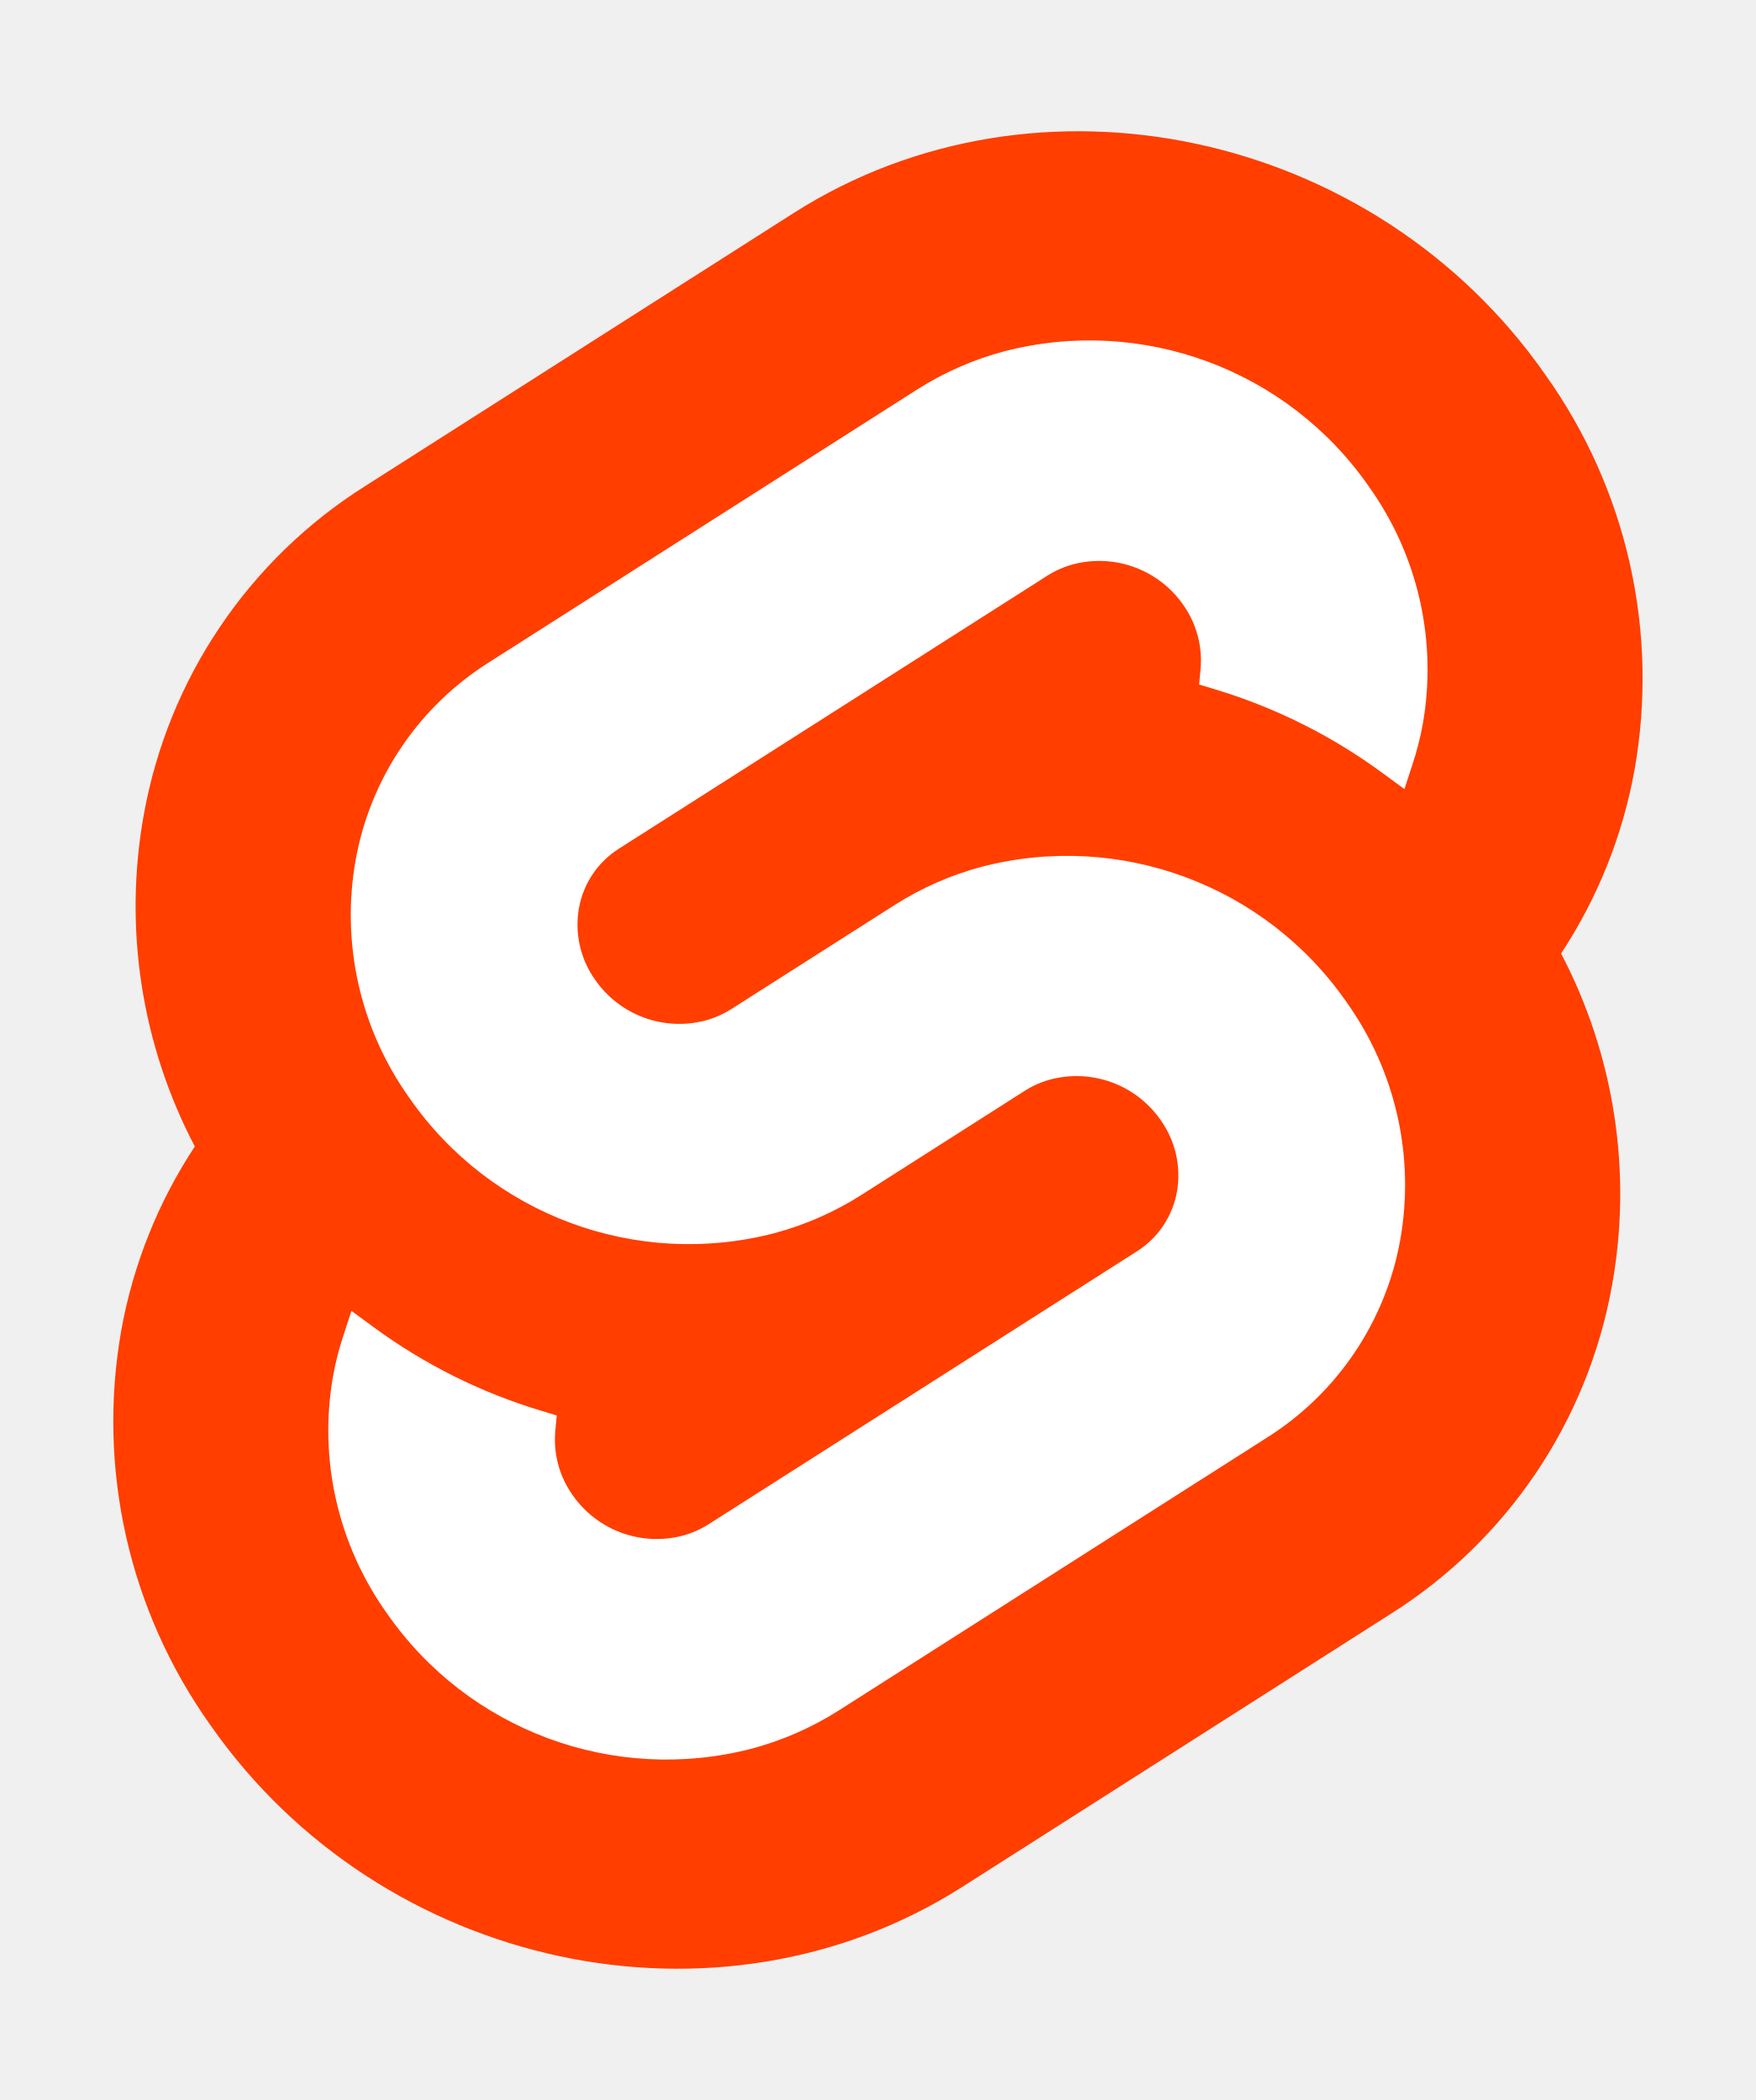
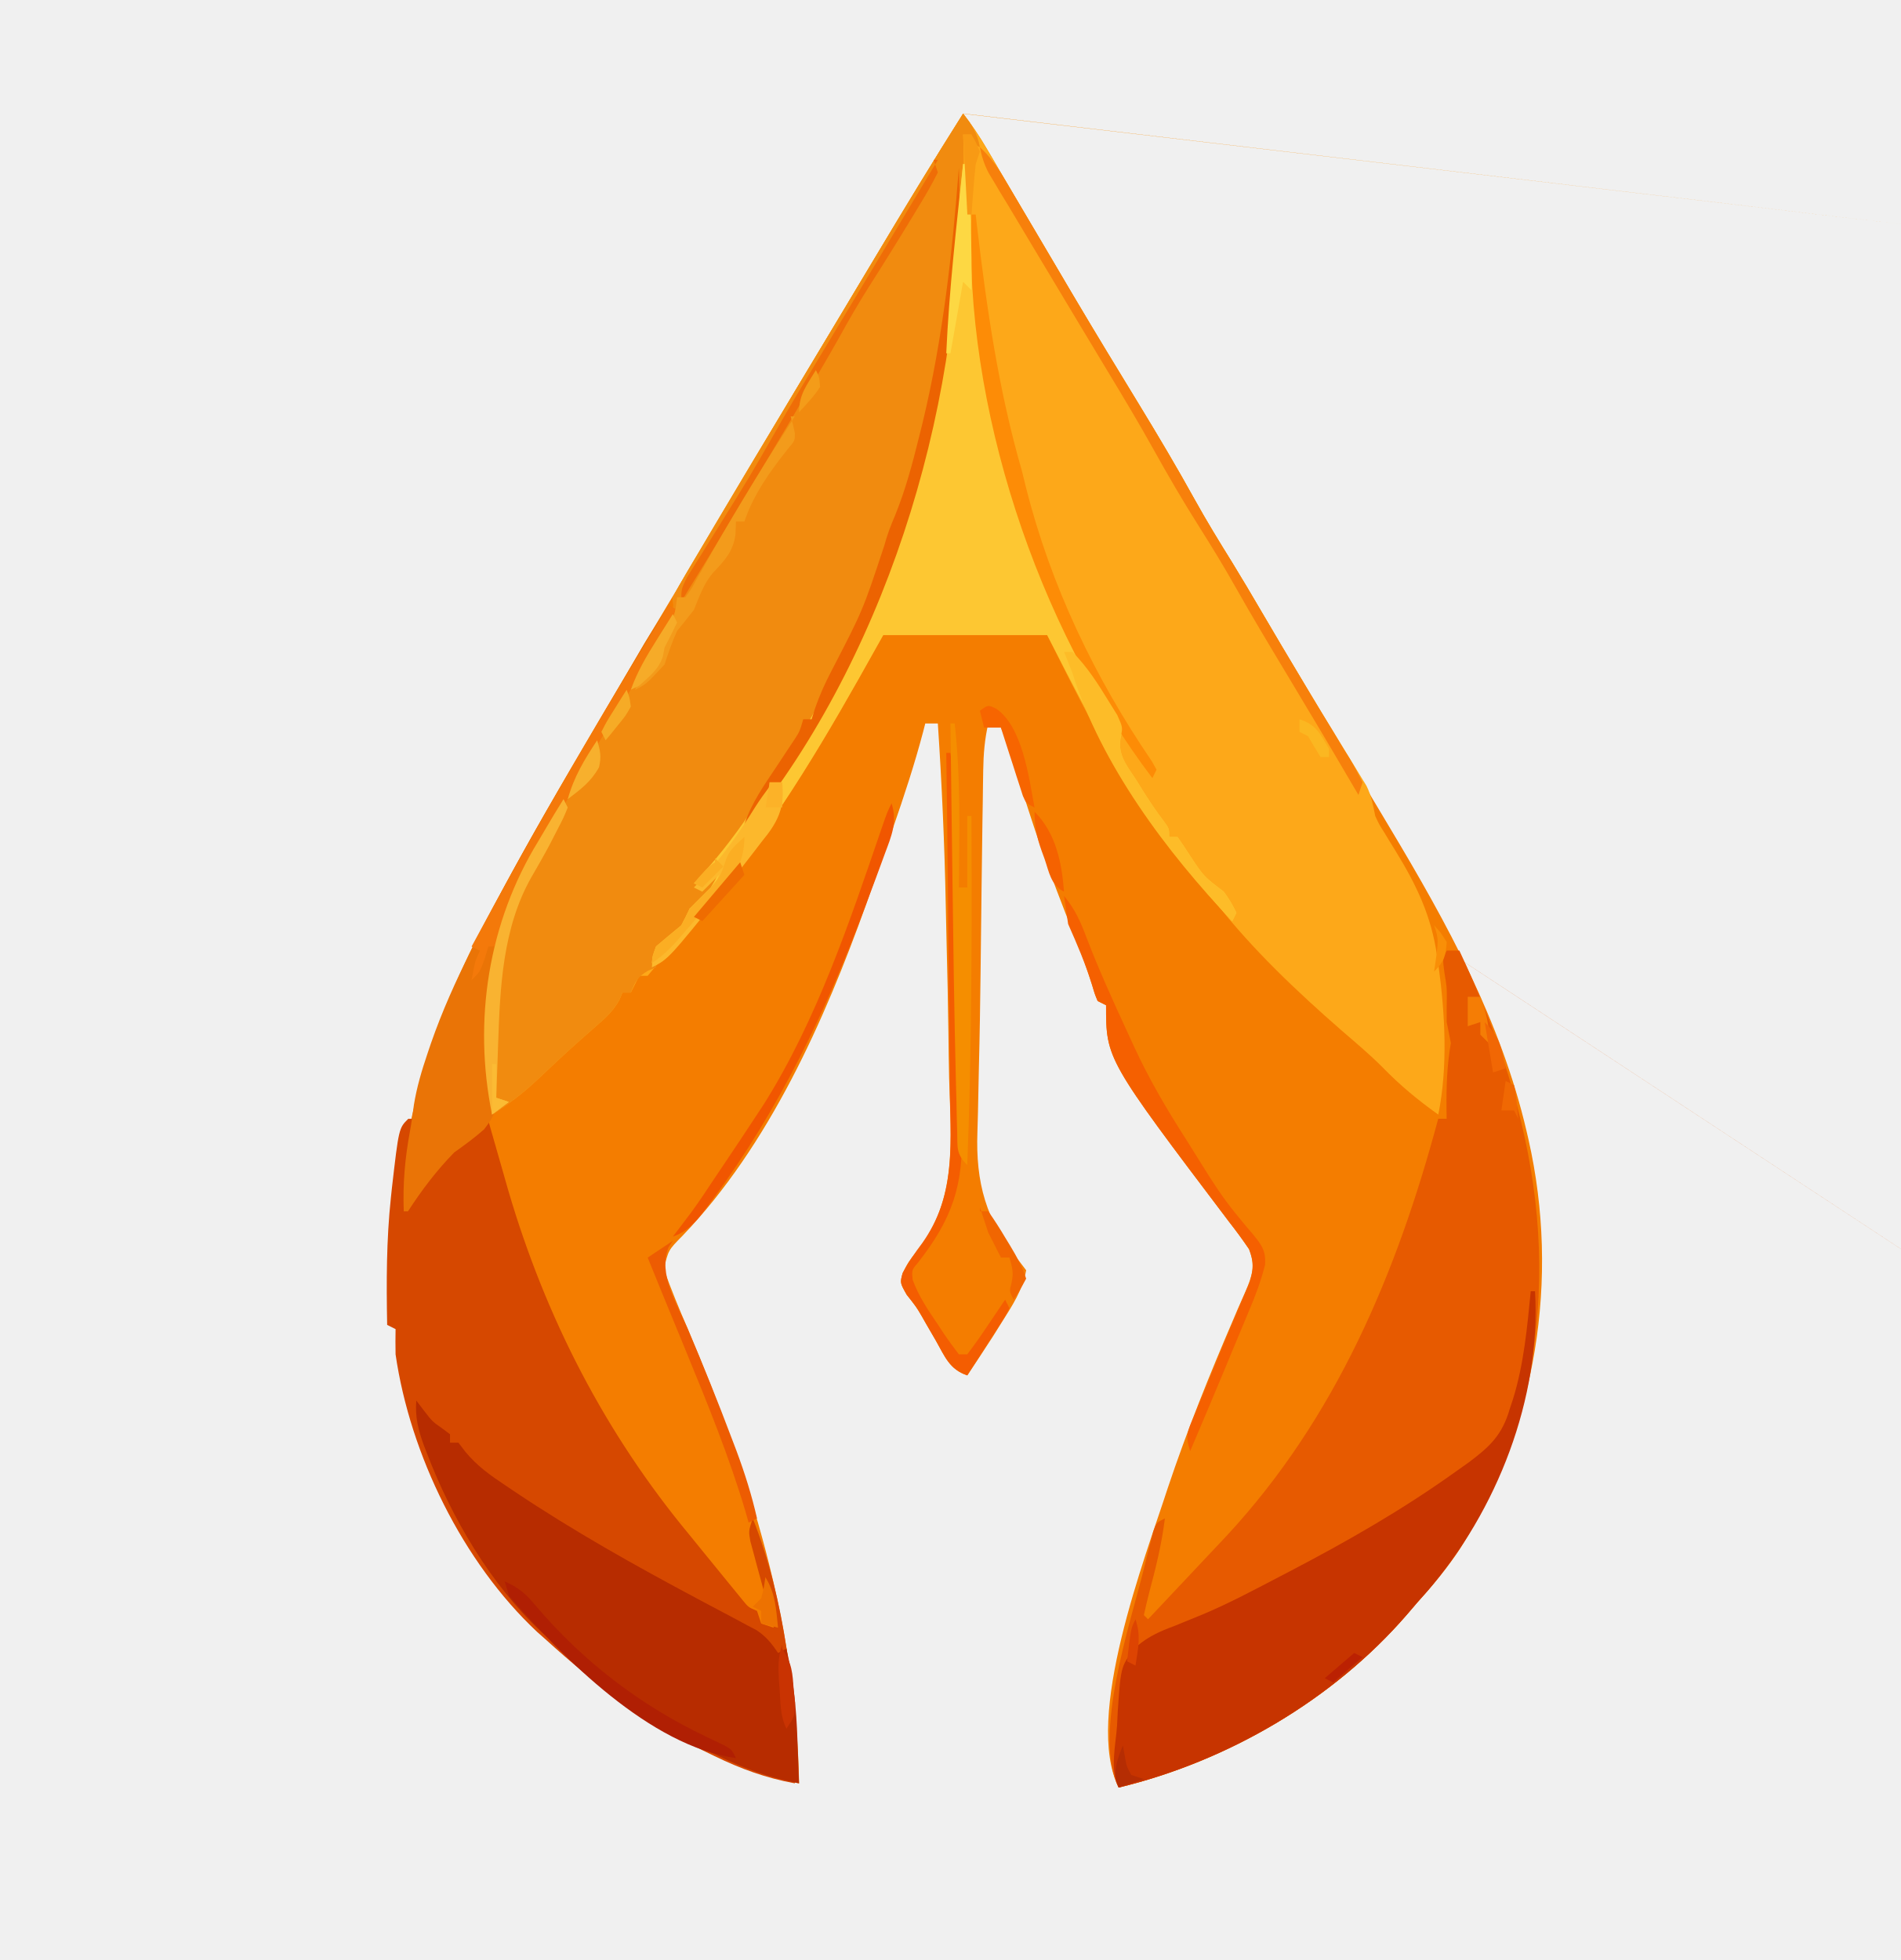
- <svg xmlns="http://www.w3.org/2000/svg" width="107" height="128" viewBox="0 0 107 128">
-   <path d="M94.157 22.819c-10.4-14.885-30.94-19.297-45.792-9.835L22.282 29.608A29.92 29.92 0 0 0 8.764 49.65a31.5 31.5 0 0 0 3.108 20.231 30 30 0 0 0-4.477 11.183 31.9 31.9 0 0 0 5.448 24.116c10.402 14.887 30.942 19.297 45.791 9.835l26.083-16.624A29.92 29.92 0 0 0 98.235 78.35a31.53 31.53 0 0 0-3.105-20.232 30 30 0 0 0 4.474-11.182 31.88 31.88 0 0 0-5.447-24.116" style="fill:#ff3e00" />
-   <path d="M45.817 106.582a20.72 20.72 0 0 1-22.237-8.243 19.17 19.17 0 0 1-3.277-14.503 18 18 0 0 1 .624-2.435l.49-1.498 1.337.981a33.6 33.6 0 0 0 10.203 5.098l.97.294-.09.968a5.85 5.85 0 0 0 1.052 3.878 6.24 6.24 0 0 0 6.695 2.485 5.8 5.8 0 0 0 1.603-.704L69.27 76.28a5.43 5.43 0 0 0 2.45-3.631 5.8 5.8 0 0 0-.987-4.371 6.24 6.24 0 0 0-6.698-2.487 5.7 5.7 0 0 0-1.6.704l-9.953 6.345a19 19 0 0 1-5.296 2.326 20.72 20.72 0 0 1-22.237-8.243 19.17 19.17 0 0 1-3.277-14.502 17.99 17.99 0 0 1 8.13-12.052l26.081-16.623a19 19 0 0 1 5.3-2.329 20.72 20.72 0 0 1 22.237 8.243 19.17 19.17 0 0 1 3.277 14.503 18 18 0 0 1-.624 2.435l-.49 1.498-1.337-.98a33.6 33.6 0 0 0-10.203-5.1l-.97-.294.09-.968a5.86 5.86 0 0 0-1.052-3.878 6.24 6.24 0 0 0-6.696-2.485 5.8 5.8 0 0 0-1.602.704L37.73 51.72a5.42 5.42 0 0 0-2.449 3.63 5.79 5.79 0 0 0 .986 4.372 6.24 6.24 0 0 0 6.698 2.486 5.8 5.8 0 0 0 1.602-.704l9.952-6.342a19 19 0 0 1 5.295-2.328 20.72 20.72 0 0 1 22.237 8.242 19.17 19.17 0 0 1 3.277 14.503 18 18 0 0 1-8.13 12.053l-26.081 16.622a19 19 0 0 1-5.3 2.328" style="fill:#fff" />
+ <svg xmlns="http://www.w3.org/2000/svg" width="452" height="466" viewBox="0 0 452 466">
+   <path d="M0 0c2.05 2.66 3.87 5.35 5.57 8.25.49.84.99 1.68 1.5 2.54.53.92 1.06 1.83 1.61 2.77 1.18 2 2.35 3.99 3.53 5.99.62 1.06 1.24 2.11 1.87 3.19 3.22 5.47 6.44 10.93 9.67 16.38.66 1.12 1.32 2.24 2 3.4 5.36 9.03 10.81 18 16.28 26.96 4.5 7.37 8.89 14.78 13.07 22.34 2.78 5.02 5.77 9.9 8.8 14.77 2.4 3.9 4.72 7.83 7.03 11.78 3.1 5.29 6.22 10.56 9.38 15.81 4.24 7.05 8.43 14.12 12.6 21.21 2.79 4.73 5.59 9.46 8.42 14.17 13.74 22.92 26.55 46.19 32.67 72.44.14.62.29 1.25.44 1.9 7.51 33.17 1.85 68.4-16.2 97.2-3.05 4.64-6.52 8.79-10.24 12.9-.84.97-1.67 1.94-2.52 2.94-17.5 20.22-42.56 34.81-68.48 41.06-8.38-16.76 6.28-54.53 11.69-71.27 4.55-13.59 9.93-26.93 15.6-40.1.33-.79.67-1.57 1.01-2.38.61-1.41 1.22-2.81 1.85-4.2 1.64-3.78 2.37-6.16.85-10.05-1.53-2.26-3.08-4.37-4.75-6.5C34 224.83 34 224.83 34 212c-.66-.33-1.32-.66-2-1-.7-1.66-.7-1.66-1.34-3.84-1.14-3.62-2.4-7.15-3.79-10.68-.39-.99-.78-1.98-1.19-3-0.41-1.05-.82-2.09-1.25-3.17-2.93-7.5-5.72-15-8.21-22.65-.22-.69-.45-1.38-.68-2.09-1.1-3.37-2.18-6.75-3.23-10.14-.39-1.22-.78-2.43-1.19-3.69-.34-1.09-.68-2.17-1.03-3.29-.36-.81-.72-1.62-1.09-2.45-.99-.33-1.98-.66-3-.99-.87 3.74-1.15 7.25-1.21 11.09-.03 1.83-.03 1.83-.06 3.69-.02 1.32-.03 2.63-0.05 3.99-0.02 1.39-0.04 2.78-0.07 4.17-.06 4.47-.12 8.95-0.18 13.43-0.01 1.14-0.01 1.14-0.03 2.3-0.08 6.86-0.16 13.73-0.24 20.6-0.09 7.5-.2 15-.4 22.5-.09 3.56-.16 7.11-0.22 10.67-.03 1.55-.07 3.1-0.13 4.65-0.44 12.01 2.03 21.25 9.85 30.62.57.75 1.14 1.51 1.74 2.29-0.83 4.73-3.34 8.47-5.88 12.5-1.02 1.62-1.02 1.62-2.05 3.28-2 3.09-4.02 6.16-6.07 9.22-4.23-1.42-5.33-4.5-7.43-8.19-.77-1.33-1.54-2.66-2.31-3.98-0.37-.65-0.74-1.3-1.12-1.97-1.26-2.14-1.26-2.14-3.55-5.04-1.59-2.82-1.59-2.82-0.97-5.13 1.38-2.69 1.38-2.69 3.53-5.38 9.59-12.08 7.93-26.41 7.53-41.05-.09-3.6-.12-7.21-0.17-10.82-0.09-6.94-.24-13.89-0.42-20.83-.07-3.19-.14-6.37-0.21-9.56-0.28-14.38-.93-28.71-1.88-43.05-0.99 0-1.98 0-2.99 0-.16.63-.32 1.26-0.49 1.91-2.05 7.78-4.55 15.36-7.19 22.96-.22.63-.44 1.27-0.67 1.92-1.53 4.41-3.08 8.81-4.65 13.21-0.35.99-.7 1.99-1.06 3.01-9.87 27.57-23.09 57.36-43.65 78.78-3.39 3.43-3.39 3.43-4.44 7.96 1.71 4.79 3.64 9.46 5.65 14.12 14.9 35.19 25.75 69.66 26.5 108.13-6.93-1.29-12.79-3.43-19.12-6.5-0.92-.45-1.83-0.89-2.78-1.35-13.91-6.88-25.65-15.75-37.1-26.15-.75-.68-1.51-1.36-2.3-2.05-17.64-16.55-30.15-42.1-33.7-65.95-0.03-2-0.05-4.01 0-6-.66-.33-1.32-.66-2-1-0.66-34.98 6.41-66.07 23-97.01.43-.81.86-1.61 1.3-2.44 7.86-14.75 16.21-29.18 24.7-43.56.64-1.09 1.28-2.17 1.94-3.29 7.82-13.25 15.7-26.46 23.62-39.64 4.62-7.68 9.18-15.39 13.73-23.1 5.08-8.61 10.22-17.18 15.37-25.74 1.59-2.65 3.18-5.3 4.77-7.94.71-1.19 1.43-2.39 2.14-3.58 2.11-3.5 4.21-7.01 6.31-10.52 6.25-10.48 12.61-20.88 19.12-31.19L229 27z" fill="#F47D00" transform="translate(229,27)" />
+   <path d="M0 0c2.05 2.66 3.87 5.35 5.57 8.25.74 1.26.74 1.26 1.5 2.54.53.92 1.06 1.83 1.61 2.77 1.18 2 2.35 3.99 3.53 5.99.62 1.06 1.24 2.11 1.87 3.19 3.22 5.47 6.44 10.93 9.67 16.38.66 1.12 1.32 2.24 2 3.4 5.36 9.03 10.81 18 16.28 26.96 4.5 7.37 8.89 14.78 13.07 22.34 2.78 5.02 5.77 9.9 8.8 14.77 2.4 3.9 4.72 7.83 7.03 11.78 3.12 5.33 6.26 10.64 9.44 15.94.35.59.71 1.18 1.07 1.79 2.23 3.71 4.48 7.41 6.75 11.1.55.9 1.1 1.8 1.66 2.72 1.08 1.77 2.16 3.53 3.25 5.29.49.81.98 1.62 1.49 2.45.44.72.88 1.43 1.33 2.17 1.18 2.39 1.56 4.56 2.08 7.17.95 2.04.95 2.04 2.17 3.96.66 1.07.66 1.07 1.32 2.18.46.73.91 1.47 1.38 2.23 4.94 8.05 8.45 15.34 9.81 24.75.13.86.26 1.72.39 2.6 1.54 11.47 2.23 23.87-0.07 35.28-4.82-3.42-9.13-6.99-13.24-11.23-3.09-3.1-6.45-5.91-9.76-8.77-10.72-9.36-21.02-19.11-29.84-30.29-1.46-1.83-2.97-3.63-4.52-5.4-15-17.17-25.5-38.03-35.64-58.31-12.87 0-25.74 0-39 0-1.95 3.48-3.91 6.97-5.93 10.56-11.55 20.43-23.49 39.78-39.07 57.44-0.69.79-1.38 1.58-2.1 2.4-1.15 1.31-2.3 2.63-3.47 3.94-1.3 1.51-2.52 3.08-3.74 4.66-0.83.99-.83.99-1.69 2-0.66 0-1.32 0-2 0-0.66 1.32-1.32 2.64-2 4-0.66 0-1.32 0-2 0-0.24.57-0.48 1.15-0.73 1.75-1.51 2.68-3.24 4.23-5.58 6.25-3.04 2.66-6.07 5.34-9.02 8.11-0.57.53-1.14 1.06-1.72 1.61-1.1 1.03-2.2 2.07-3.3 3.11-3.35 3.14-6.76 5.72-10.65 8.17-4.33-21.21-1.38-44.52 9.77-62.94 1.66-2.78 3.21-5.6 4.78-8.43 3.15-5.7 6.42-11.32 9.8-16.89 3.1-5.15 6.14-10.34 9.17-15.53 1.55-2.63 3.11-5.26 4.68-7.87.64-1.06 1.28-2.13 1.93-3.22.56-.93 1.12-1.85 1.7-2.8 1.4-2.34 1.4-2.34 1.17-5.3 1-1.96 2.08-3.88 3.2-5.76.33-.57.67-1.15 1.02-1.73 1.11-1.89 2.23-3.76 3.35-5.64.77-1.31 1.55-2.62 2.33-3.94 2.36-3.98 4.73-7.96 7.1-11.93.7-1.17 1.39-2.33 2.09-3.5 3.72-6.23 7.47-12.46 11.21-18.68 2.58-4.27 5.14-8.55 7.7-12.82.48-.8.95-1.59 1.44-2.4 2.77-4.61 5.53-9.22 8.29-13.84 6.98-11.66 14-23.28 21.27-34.76L229 27z" fill="#FDA819" transform="translate(229,27)" />
+   <path d="M0 0c2.09 2.67 3.39 4.62 4 8-0.99-.5-0.99-.5-2-1 0-.66 0-1.32 0-2-0.66 0-1.32 0-2 0 .05 1.11.05 1.11.1 2.26 1.5 62.54-21.95 127.08-62.1 174.74 2.48-1.98 2.48-1.98 5-3.98.33.66.66 1.32.99 2-1.11 1.5-2.24 3-3.37 4.5-0.63.83-1.25 1.67-1.9 2.53-.57.65-1.14 1.3-1.73 1.97-0.66 0-1.32 0-2 0-0.37 1.11-0.37 1.11-0.75 2.25-1.35 2.98-2.76 4.64-5.25 6.75-0.66 0-1.32 0-2 0 0 1.65 0 3.3 0 5-0.61.24-1.23.49-1.87.75-2.48 1.45-3.08 2.62-4.13 5.25-0.66 0-1.32 0-2 0-0.24.57-0.48 1.15-0.73 1.75-1.51 2.68-3.24 4.23-5.58 6.25-3.04 2.66-6.07 5.34-9.02 8.11-0.57.53-1.14 1.06-1.72 1.61-1.1 1.03-2.2 2.07-3.3 3.11-3.35 3.14-6.76 5.72-10.65 8.17-4.33-21.21-1.38-44.52 9.77-62.94 1.66-2.78 3.21-5.6 4.78-8.43 3.15-5.7 6.42-11.32 9.8-16.89 3.1-5.15 6.14-10.34 9.17-15.53 1.55-2.63 3.11-5.26 4.68-7.87.64-1.06 1.28-2.13 1.93-3.22.56-.93 1.12-1.85 1.7-2.8 1.4-2.34 1.4-2.34 1.17-5.3 1-1.96 2.08-3.88 3.2-5.76.33-.57.67-1.15 1.02-1.73 1.11-1.89 2.23-3.76 3.35-5.64.77-1.31 1.55-2.62 2.33-3.94 2.36-3.98 4.73-7.96 7.1-11.93.7-1.17 1.39-2.33 2.09-3.5 3.72-6.23 7.47-12.46 11.21-18.68 2.58-4.27 5.14-8.55 7.7-12.82.48-.8.95-1.59 1.44-2.4 2.77-4.61 5.53-9.22 8.29-13.84 6.98-11.66 14-23.28 21.27-34.76L229 27z" fill="#F18B0F" transform="translate(229,27)" />
+   <path d="M0 0c.99 0 1.98 0 3 0 18.39 39.01 26.04 79.09 11.08 120.76-4.89 12.77-11.92 24.11-21.08 34.24-1.24 1.45-1.24 1.45-2.51 2.94-17.5 20.22-42.56 34.81-68.5 41.06-6.22-12.46 2.78-38.98 6-52 .26-1.03.51-2.05.76-3.1.26-1 .52-2 .78-3.03.23-.91.46-1.82.7-2.76 0.76-2.11.76-2.11 2.76-3.11-0.74 6.01-2.14 11.71-3.71 17.56-0.47 1.8-0.88 3.62-1.29 5.44.33.33.66.66.99.99 4.7-4.97 9.39-9.95 14.06-14.93 1.53-1.63 3.06-3.25 4.59-4.87 26.04-28.06 40.56-62.62 50.35-99.2.66 0 1.32 0 2 0-0.01-.8-0.02-1.6-0.03-2.42-0.05-5.35.12-10.3 1.03-15.58-0.31-1.68-0.65-3.34-0.99-5-0.01-1.98-0.01-3.96 0.03-5.94 0-2.38 0-2.38-0.59-5.94-0.41-3.12-0.41-3.12 0.59-5.12L344 226z" fill="#E75A00" transform="translate(344,226)" />
+   <path d="M0 0c1.32 2.64.73 3.77.06 6.62-0.99 4.59-1.23 8.69-1.06 13.38.37-1.52 1.75-3.05 3.12-4.57.82-.91 1.64-1.82 2.49-2.76 2.38-2.67 4.67-5.4 6.9-8.2 1.94-1.92 4.11-3.14 6.49-4.47.36 1.28.36 1.28.73 2.6.9 3.17 1.8 6.33 2.72 9.5.48 1.66.95 3.32 1.42 4.98 8.87 30.19 23.02 57.71 43.13 81.92 1.17 1.44 2.35 2.9 3.53 4.35 1.28 1.57 2.56 3.14 3.84 4.71.93 1.14.93 1.14 1.88 2.31.87 1.07.87 1.07 1.77 2.16.52.64 1.05 1.29 1.59 1.95 1.33 1.64 1.33 1.64 3.39 2.52.33.99.66 1.98.99 3 1.48.49 1.48.49 3 1-0.29-1.03-0.29-1.03-0.57-2.07-0.84-3.08-1.67-6.16-2.5-9.25-0.29-1.07-0.59-2.14-0.89-3.25-0.27-1.02-0.55-2.05-0.83-3.11-0.39-1.42-0.39-1.42-0.78-2.87-0.43-2.45-0.43-2.45.57-5.45 7.67 19.34 10.41 42.28 10 63-6.94-1.29-12.8-3.43-19.13-6.5-0.92-.45-1.83-0.89-2.78-1.35-13.91-6.88-25.65-15.75-37.1-26.15-0.76-.68-1.52-1.36-2.31-2.05-17.64-16.55-30.15-42.1-33.61-65.95-0.03-2-0.05-4.01 0-6-.66-.33-1.32-.66-2-1-0.19-10.12-0.19-20.12 0.88-30.19.08-.75.16-1.51.24-2.28 1.65-14.3 1.65-14.3 3.9-16.53z" fill="#D64800" transform="translate(98,266)" />
+   <path d="M0 0c.33 0 .66 0 1 0 1.45 25.44-9.03 52.2-25.63 71.35-1.17 1.31-1.17 1.31-2.37 2.65-0.85.97-1.68 1.94-2.53 2.95-17.51 20.21-42.56 34.8-68.49 41.05-2.12-4.26-0.69-10.06-0.37-14.69.09-1.76.09-1.76.18-3.56.74-10.87.74-10.87 4.68-15.45 2.65-2.28 5.6-3.55 8.83-4.74 1.44-.59 2.89-1.18 4.33-1.77.73-.3 1.46-.59 2.21-.9 6.22-2.6 12.18-5.78 18.14-8.89 1.37-.71 1.37-.71 2.76-1.44 13.62-7.11 26.74-14.62 39.24-23.56 1.07-.76 2.13-1.51 3.23-2.29 5.01-3.74 7.99-6.52 9.77-12.71.38-1.14.38-1.14.76-2.29 2.61-8.39 3.38-17.01 4.24-25.71z" fill="#C73400" transform="translate(364,307)" />
+   <path d="M0 0c.33 0 .66 0 1 0 0.05 1.03 0.05 1.03.12 2.08 2.62 43.69 10.66 89.11 34.22 126.8 2.77 4.59 2.77 4.59 2.13 7.58-0.77 4.11 1.59 6.72 3.78 10.1 0.4.66.81 1.32 1.23 2 1.68 2.68 3.38 5.26 5.31 7.77 1.21 1.67 1.21 1.67 1.21 3.67 0.66 0 1.32 0 2 0 0.97 1.4 1.93 2.82 2.85 4.26 3.37 5.12 3.37 5.12 8.15 8.74 1.68 2.43 1.68 2.43 3 5-0.33.66-0.66 1.32-0.99 2-18.95-19.88-31.57-43.74-44-68-12.87 0-25.74 0-39 0-2.93 5.22-2.93 5.22-5.93 10.56-11.55 20.43-23.51 39.75-39.07 57.44-1.05 1.24-1.05 1.24-2.13 2.5-2.55 2.98-4.58 5.31-7.87 7.5 0.13-1.69 0.13-1.69 1-4 1.99-1.69 3.99-3.36 5.99-5 0.7-1.32 1.37-2.66 2-4 1.67-1.67 3.34-3.34 5-5 1.3-2.17 1.3-2.17 2-4-1.98 1.98-1.98 1.98-4 4-0.66-.33-1.32-.66-1.99-1 0.75-.8 0.75-.8 1.51-1.62 5.05-5.52 9.35-11.25 13.43-17.51.61-.92 1.22-1.85 1.84-2.8 1.75-2.68 3.49-5.38 5.22-8.07 0.45-.68 0.89-1.36 1.34-2.06 11.17-17.34 19.54-36.29 25.66-55.94 0.27-.83.53-1.66 0.8-2.51 8.24-26.38 11.58-53.09 14.2-80.49z" fill="#FDC732" transform="translate(229,39)" />
+   <path d="M0 0c.57.76 1.15 1.52 1.75 2.31 2.08 2.69 2.08 2.69 4.5 4.37.57.44 1.15.87 1.75 1.32 0 .66 0 1.32 0 2 0.66 0 1.32 0 2 0 0.55.71 1.1 1.43 1.66 2.17 2.84 3.44 5.96 5.61 9.65 8.08 1.06.71 1.06.71 2.14 1.44 13.91 9.32 28.57 17.53 43.34 25.4 1.5.8 1.5.8 3.02 1.61 1.97 1.06 3.94 2.1 5.91 3.13.9.49 1.8.97 2.73 1.47 1.21.63 1.21.63 2.44 1.28 2.29 1.54 3.58 3.12 5.11 5.42.66-.33 1.32-.66 1.99-1 1.68 7.22 2.38 14.21 2.62 21.62.04 1 .08 2.01 0.12 3.04.09 2.45.18 4.89 0.26 7.34-6.94-1.29-12.8-3.43-19.13-6.5-0.92-.45-1.83-0.89-2.78-1.35-13.91-6.88-25.65-15.75-37.1-26.15-0.76-.68-1.52-1.36-2.31-2.05-12.08-11.33-21.33-27.16-27.19-42.52-.26-.66-.52-1.33-0.78-2.02-1.29-3.58-2.01-6.6-1.72-10.41z" fill="#B72C00" transform="translate(99,333)" />
+   <path d="M0 0c.99.49.99.49 2 1-4.39 7.82-8.91 15.54-13.62 23.18-3.48 5.65-6.86 11.3-9.96 17.16-2.9 5.45-5.92 10.82-9.02 16.16-0.43.74-0.85 1.48-1.29 2.25-0.87 1.5-1.74 3-2.62 4.5-2.95 5.19-4.52 9.87-5.49 15.75-0.18.96-0.37 1.93-0.57 2.93-1.74 9.64-1.39 18.95-0.73 28.69 0.28 9.08 0.28 9.08-2.6 12.9-2.27 2-4.62 3.72-7.1 5.48-4.22 4.32-7.71 8.94-11 14.01-0.33 0-.66 0-.99 0-0.26-6.54.28-12.62 1.47-19.05 0.38-2.08.68-4.18.94-6.29 0.69-4.23 1.85-8.11 3.22-12.16.4-1.19.4-1.19.81-2.4 2.66-7.65 5.91-14.89 9.56-22.1 0.42-.83.83-1.66 1.26-2.51 7.09-14.03 14.77-27.65 22.78-41.16 2.17-3.69 4.34-7.39 6.49-11.08 1.16-1.98 2.31-3.96 3.47-5.94.74-1.28 1.49-2.56 2.24-3.84 1.05-1.8 2.1-3.59 3.15-5.39.6-1.03 1.2-2.06 1.82-3.12 1.85-3.06 3.79-6.01 5.79-8.96z" fill="#EA7406" transform="translate(159,144)" />
+   <path d="M0 0c2.27 2.11 3.87 4.22 5.46 6.89.46.78.92 1.56 1.4 2.36.75 1.27.75 1.27 1.51 2.56.53.89 1.06 1.78 1.6 2.69 2.72 4.57 5.41 9.15 8.11 13.73 1.03 1.75 2.07 3.51 3.1 5.27.53.89 1.05 1.78 1.6 2.7 4.94 8.38 10.01 16.69 15.08 24.99 4.55 7.47 9.01 14.97 13.24 22.63 2.78 5.02 5.77 9.9 8.8 14.77 2.4 3.9 4.72 7.83 7.03 11.78 3.16 5.39 6.34 10.77 9.57 16.13.72 1.21 1.45 2.42 2.17 3.64 1.7 2.83 3.42 5.65 5.15 8.46.93 1.55 1.87 3.1 2.8 4.65.45.72.9 1.45 1.37 2.2 1.08 1.8 2.05 3.67 3.01 5.55-0.33.99-0.66 1.98-0.99 3-0.55-0.94-1.1-1.88-1.67-2.84-5.26-8.99-10.59-17.93-15.96-26.85-3.97-6.59-7.91-13.18-11.69-19.88-2.74-4.86-5.64-9.59-8.62-14.31-3.78-5.97-7.32-12.04-10.75-18.21-3.5-6.29-7.2-12.46-10.92-18.61-4.84-8.01-9.65-16.04-14.46-24.07-1.28-2.15-2.57-4.3-3.87-6.45-1.82-3.03-3.63-6.06-5.44-9.1-0.57-.92-1.13-1.83-1.7-2.78-0.5-0.85-1.01-1.7-1.53-2.58-0.44-.74-0.89-1.48-1.35-2.25-1.04-2.03-1.61-3.84-2.06-6.07z" fill="#F7800B" transform="translate(233,35)" />
+   <path d="M0 0c.33 0 .66 0 1 0 0.95 6.54 1.21 12.98 1.31 19.58.02 1.13.04 2.25 0.07 3.4 0.18 10 0.32 19.99 0.45 29.99.09 6.82.22 13.63.43 20.45.1 3.71.17 7.42.24 11.13.04 1.69.09 3.38 0.16 5.06 0.5 13.12-2.2 21.14-10.41 31.63-1.46 1.7-1.46 1.7-1.24 4.02 1.42 3.91 3.6 7.12 5.93 10.55.46.69.91 1.38 1.38 2.1 1.16 1.73 2.41 3.42 3.68 5.09 0.66 0 1.32 0 2 0 1.62-2.14 3.13-4.27 4.62-6.5.42-.63.84-1.25 1.27-1.88 1.04-1.54 2.07-3.08 3.11-4.62.49.99.49.99 1 2-0.81 1.69-0.81 1.69-2.09 3.69-0.46.72-0.91 1.43-1.38 2.17-0.73 1.12-0.73 1.12-1.47 2.26-0.48.75-0.97 1.51-1.46 2.29-1.2 1.86-2.4 3.73-3.6 5.59-4.24-1.42-5.33-4.5-7.43-8.19-0.77-1.33-1.54-2.66-2.31-3.98-0.37-.65-0.74-1.3-1.12-1.97-1.26-2.14-1.26-2.14-3.55-5.04-1.59-2.82-1.59-2.82-0.97-5.11 1.34-2.64 2.96-4.86 4.72-7.23 7.69-10.92 6.81-22.25 6.53-35.14-0.01-2.35-0.03-4.71-0.03-7.06-0.04-6.15-0.13-12.3-0.23-18.45-0.09-6.3-0.13-12.59-0.18-18.89-0.09-12.31-0.24-24.63-0.43-36.94z" fill="#F45D01" transform="translate(225,179)" />
+   <path d="M0 0c.33 0 .66 0 1 0 1.65 53.17-15.91 113.03-49 155-0.66.33-1.32.66-2 1 1.69-5.07 4.63-9.23 7.57-13.63 1-1.51 2-3.02 3-4.54.44-.66.89-1.33 1.34-2.01 1.25-1.94 1.25-1.94 2.09-4.82 0.66 0 1.32 0 1.99 0 .28-.88.55-1.76.84-2.67 1.08-3.1 2.34-5.86 3.85-8.77 7.5-14.46 7.5-14.46 12.59-29.86.68-2.54 1.55-4.81 2.59-7.22 2.44-6.01 4.08-12.14 5.63-18.42.31-1.22.61-2.44.92-3.69 4.77-19.85 7.02-40.04 8.58-60.37z" fill="#EC6301" transform="translate(227,40)" />
+   <path d="M0 0c.33 0 .66 0 1 0 1.46 12.95 1.09 25.98 1 39 .66 0 1.32 0 2 0 0-5.61 0-11.22 0-17 0.33 0 .66 0 1 0 .11 27.68.08 55.33-1 83-2.69-2.69-2.3-4.12-2.4-7.88-0.04-1.25-0.07-2.49-0.11-3.77-0.03-1.38-0.06-2.76-0.08-4.14-0.04-1.43-0.08-2.87-0.12-4.3-0.41-16.34-0.62-32.68-0.83-49.03-0.05-4.07-0.1-8.14-0.16-12.21-0.1-7.89-0.21-15.78-0.3-23.67z" fill="#F58E00" transform="translate(226,172)" />
+   <path d="M0 0c2.64 3.17 3.99 6.26 5.43 10.12 2.94 7.64 6.32 15.07 9.75 22.5 0.53 1.14 1.05 2.28 1.59 3.45 3.59 7.74 7.75 14.79 12.35 21.97 1.19 1.88 2.37 3.76 3.54 5.66 2.5 4.05 5.02 7.97 8.03 11.67.47.57.93 1.14 1.41 1.73 0.91 1.12 1.84 2.22 2.78 3.3 2.09 2.55 3.16 3.96 2.92 7.3-0.94 3.85-2.32 7.43-3.86 11.07-0.3.73-0.6 1.46-0.92 2.21-0.96 2.32-1.93 4.64-2.9 6.95-0.65 1.55-1.29 3.11-1.93 4.66-2.7 6.48-5.42 12.95-8.19 19.41-1.25-3.73-0.6-4.67.87-8.24 0.43-1.04.85-2.08 1.29-3.16 0.46-1.11.92-2.21 1.4-3.35 0.46-1.13.91-2.26 1.39-3.42 1.99-4.89 4.02-9.78 6.08-14.65.29-.68.57-1.36.87-2.06 0.73-1.75 1.48-3.49 2.23-5.23 0.99-3.31 1.07-4.68-0.13-7.89-1.53-2.26-3.08-4.37-4.75-6.5-29.25-38.67-29.25-38.67-29.25-51.5-0.66-.33-1.32-.66-2-1-0.68-1.65-0.68-1.65-1.32-3.82-1.55-4.99-3.58-9.71-5.7-14.49z" fill="#F56000" transform="translate(253,213)" />
+   <path d="M0 0c.33 0 .66 0 1 0 0.09.81.18 1.63 0.28 2.48 2.34 19.82 5.15 39.29 10.72 58.52.3 1.24.61 2.49.93 3.77 5.88 23.41 16.39 45.37 29.98 65.26.36.65.72 1.3 1.09 1.97-0.33.66-0.66 1.32-0.99 2C15.6 97.89-1.87 45.27 0 0z" fill="#FD8C06" transform="translate(231,51)" />
+   <path d="M0 0c.66.33 1.32.66 2 1-4.39 7.82-8.91 15.54-13.62 23.18-3.48 5.65-6.86 11.3-9.96 17.16-2.9 5.45-5.92 10.82-9.02 16.16-0.43.74-0.85 1.48-1.29 2.25-0.87 1.5-1.74 3-2.62 4.5-2.59 4.55-4.16 8.62-5.02 13.8 0 0-2 3-2 3s-.66 0-1.34 0c-.28.94-.57 1.89-0.87 2.87-1.13 3.13-1.13 3.13-3.13 5.13 0.88-4.75 0.88-4.75 2-7-0.66-.33-1.32-.66-2-1 13.75-25.54 28.19-50.6 43.36-75.31 1.56-2.56 3.11-5.12 4.64-7.69z" fill="#F4790A" transform="translate(159,144)" />
+   <path d="M0 0c.49 1.48.49 1.48 1 3-1.34 2.67-2.74 5.14-4.31 7.68-.68 1.13-.68 1.13-1.37 2.28-3.54 5.84-7.15 11.65-10.83 17.42-2.5 3.95-4.81 7.98-7.07 12.08-2.89 5.17-5.95 10.25-8.98 15.35-0.71 1.19-1.42 2.39-2.13 3.59-8.67 14.59-17.36 29.17-26.31 43.6 0-3 0-3 1.33-5.69 0.66-1.07 1.33-2.14 2.01-3.24.56-.88.56-.88 1.12-1.77 1.15-1.88 2.33-3.75 3.5-5.62 1.52-2.43 3.02-4.86 4.53-7.3 0.38-.61.76-1.22 1.14-1.84 3.32-5.37 6.45-10.83 9.56-16.32 2.52-4.43 5.14-8.8 7.77-13.16 1.04-1.73 2.08-3.46 3.12-5.19 0.5-.83 1.01-1.66 1.52-2.52 1.98-3.28 3.95-6.57 5.92-9.85 0.72-1.19 1.43-2.37 2.14-3.56 0.37-.62.74-1.23 1.12-1.87 5.41-9.02 10.83-18.05 16.24-27.07z" fill="#EF6D07" transform="translate(222,38)" />
+   <path d="M0 0c1.41 4.47.01 7.65-1.57 11.89-0.43 1.16-0.43 1.16-0.86 2.35-0.92 2.53-1.87 5.05-2.82 7.57-0.32.86-0.64 1.72-0.97 2.6-9.27 24.84-20.46 48.3-36.28 69.71-0.49.67-0.98 1.34-1.49 2.03-2.35 3.08-4.26 5.56-8.01 6.85 0.39-.51 0.78-1.02 1.18-1.54 0.52-.69 1.04-1.38 1.57-2.09 0.52-.67 1.03-1.35 1.55-2.04 1.99-2.72 3.85-5.52 5.7-8.33 0.79-1.18 1.58-2.35 2.37-3.52 2.57-3.81 5.11-7.64 7.63-11.48 0.56-.84 1.11-1.68 1.67-2.54 12.63-20.09 20.38-43.38 28.02-65.7C-1 2-1 2 0 0z" fill="#F15600" transform="translate(212,191)" />
+   <path d="M0 0c.66 0 1.32 0 2 0 3.55 3.55 6.13 7.65 8.75 11.93 0.95 1.53.95 1.53 1.92 3.09 1.33 2.98 1.33 2.98 0.76 5.38-0.7 4.15 1.61 6.75 3.82 10.16 0.4.66.81 1.32 1.23 2 1.68 2.68 3.38 5.26 5.31 7.77 1.21 1.67 1.21 1.67 1.21 3.67 0.66 0 1.32 0 2 0 0.97 1.4 1.93 2.82 2.85 4.26 3.37 5.12 3.37 5.12 8.15 8.74 1.68 2.43 1.68 2.43 3 5-0.5.99-0.5.99-1 2-15.56-16.33-31.25-37.3-38-59-0.66-1.68-1.32-3.35-1.99-5.02z" fill="#FDBC28" transform="translate(253,155)" />
+   <path d="M-3 1c.99 0 1.98 0 3 0 0.6 5.01-0.55 8.43-3.45 12.3-0.49.62-0.98 1.24-1.48 1.88-0.5.66-1 1.32-1.52 1.99-1.5 1.96-3.02 3.89-4.55 5.83-0.79 1.01-1.59 2.02-2.41 3.07-13.66 16.96-13.66 16.96-17.59 18.93 0.13-1.69 0.13-1.69 1-4 1.99-1.69 3.99-3.36 5.99-5 0.7-1.32 1.37-2.66 2-4 1.67-1.67 3.34-3.34 5-5 1.3-2.17 1.3-2.17 2-4-1.32 1.32-2.64 2.64-4 4-0.66-.33-1.32-.66-2-1 0.47-.48.93-0.96 1.4-1.45 5.12-5.49 9.25-11.31 13.19-17.68 1.06-1.67 2.23-3.28 3.41-4.87z" fill="#FCB82C" transform="translate(186,185)" />
+   <path d="M0 0c.33.66.66 1.32 1 2-1.03 2.5-1.03 2.5-2.62 5.56-0.83 1.62-0.83 1.62-1.68 3.27-1.41 2.64-2.88 5.21-4.38 7.79-6.84 12.09-7.43 26.28-7.88 39.81-0.04 1.21-0.08 2.42-0.13 3.66-0.1 2.97-0.21 5.94-0.31 8.91 0.99.33 1.98.66 3 0.99-1.32.99-2.64 1.98-4 3-4.58-22.42-0.85-45.73 11-65 0.96-1.63 0.96-1.63 1.93-3.28 1.33-2.26 2.68-4.5 4.07-6.72z" fill="#F9B331" transform="translate(134,190)" />
+   <path d="M0 0c.56 1.88.56 1.88 1 4 0 1.78 0 1.78-1.56 3.62-4.21 5.25-8.29 10.95-10.44 17.38-0.66 0-1.32 0-2 0-0.04 1.01-0.08 2.02-0.12 3.06-0.57 4.16-2.58 6.19-5.39 9.18-2.2 2.6-3.21 5.62-4.49 8.76-1.31 1.67-2.65 3.34-4 5-1.19 2.63-2.08 5.25-3 8-4.33 4.66-4.33 4.66-7 6 1.82-5.02 4.52-9.46 7.26-14.01 2.22-3.74 2.22-3.74 2.74-7.99 0.66 0 1.32 0 1.98 0 1.43-1.99 1.43-1.99 2.84-4.59.57-.98 1.13-1.97 1.71-2.99.6-1.07 1.21-2.14 1.83-3.24 6.26-10.92 12.81-21.6 19.63-32.18z" fill="#F39B1B" transform="translate(188,99)" />
+   <path d="M0 0c3.22 1.38 5.03 2.92 7.25 5.62 11.41 13.43 24.93 23.81 40.85 31.38 1.03.49 1.03.49 2.08 1 0.7.33 1.39.66 2.11 1 1.71 1 1.71 1 2.71 3-20.44-2.82-41.09-23.81-53.94-38.52L0 0z" fill="#B01F03" transform="translate(120,376)" />
+   <path d="M0 0c-0.52.8-0.52.8-1.06 1.62-2.49 6.31 2.05 13.47 4.56 19.25 3.67 8.65 7.19 17.33 10.5 26.13.37.98.74 1.96 1.13 2.97 1.97 5.3 3.62 10.51 4.87 16.03-0.99.49-0.99.49-1.99 1-0.37-1.3-0.37-1.3-0.75-2.63-3.9-13.13-9.05-25.71-14.25-38.37-0.55-1.34-0.55-1.34-1.11-2.71-1.5-3.66-2.99-7.31-4.51-10.97-1.14-2.77-2.27-5.54-3.38-8.32L0 0z" fill="#ED5C02" transform="translate(160,295)" />
+   <path d="M0 0c.33 0 .66 0 1 0 0.72 10.02 1.14 19.94 1 30-0.66-.66-1.32-1.32-2-2-0.99 5.61-1.98 11.22-3 17-0.33 0-0.66 0-1 0 0.69-15.06 2.39-30.03 4-45z" fill="#FDD843" transform="translate(229,39)" />
+   <path d="M0 0c0 5.98-2.23 8.83-6.12 13.25-0.5.57-0.99 1.14-1.5 1.73-1 1.15-1.99 2.29-2.99 3.43-1.2 1.37-2.38 2.76-3.56 4.14-2.53 2.96-4.56 5.27-7.83 7.45 0.13-1.69 0.13-1.69 1-4 1.99-1.69 3.99-3.36 5.99-5 0.7-1.32 1.37-2.66 2-4 1.65-1.69 3.32-3.36 5-5 2.31-2.72 2.31-2.72 3.44-6 0.78-2.78 2.46-4.1 4.57-6zm-7 5c.66.66 1.32 1.32 2 2-1.65 1.65-3.3 3.3-5 5-0.66-.33-1.32-.66-2-1 1.65-1.98 3.3-3.96 5-5z" fill="#FBAE23" transform="translate(177,199)" />
+   <path d="M0 0c6.19 4.37 7.7 16.3 9.03 23.44-2-1-2-1-2.77-2.77-0.24-.75-0.49-1.5-0.73-2.27-0.27-.81-0.53-1.62-0.8-2.45-0.27-.85-0.54-1.7-0.82-2.58-0.28-.85-0.56-1.7-0.84-2.58-0.69-2.12-1.36-4.23-2.04-6.35-1.31 0-2.63 0-3.99 0-0.33-1.32-0.66-2.64-1-4C-2-1-2-1 0 0z" fill="#F76500" transform="translate(236.96,168.55)" />
+   <path d="M0 0c2.38 3.57 2.44 5.74 2.75 10 0.09 1.23.19 1.47 0.29 2.75-0.04 3.25-0.04 3.25-2.04 6.25-1.49-3-1.41-6.15-1.62-9.44-0.05-.68-0.1-1.37-0.16-2.07-0.21-3.18-0.23-5.44 0.78-8.49z" fill="#C93302" transform="translate(186,392)" />
+   <path d="M0 0c.66 0 1.32 0 2 0 1.45 2.07 2.77 4.13 4.06 6.31.36.59.73 1.19 1.1 1.8 1.58 2.61 2.87 4.99 3.84 7.89-1.44 2.68-1.44 2.68-3 4.98-1-2-1-2-0.5-3.88 0.56-2.41 0.24-3.79-0.5-6.12-0.66 0-1.32 0-2 0-0.65-1.27-1.3-2.55-1.94-3.82-0.36-.71-0.72-1.41-1.09-2.14-0.97-3-0.97-3-1.97-6z" fill="#F16601" transform="translate(233,288)" />
+   <path d="M0 0c.33.66.66 1.32 1 2-0.97 2.01-1.96 4.01-3 6-0.12.68-0.24 1.36-0.37 2.06-1 3.1-3.25 4.79-5.63 6.94-0.66.33-1.32.66-2 0.99 1.53-4.28 3.72-8 6.13-11.82 0.37-.59.75-1.19 1.13-1.81 0.91-1.46 1.83-2.92 2.74-4.36z" fill="#F6AB28" transform="translate(160,146)" />
+   <path d="M0 0c5.05 5.05 6.49 12.09 7 19-3.14-1.57-3.54-4.67-4.63-7.82-0.23-.63-0.46-1.26-0.7-1.91-1.17-3.32-1.67-5.7-1.67-9.27z" fill="#F56200" transform="translate(246,193)" />
+   <path d="M0 0c2.39 3.82 2.55 7.59 3 12-1.32-.33-2.64-.66-4-1 0-.99 0-1.98 0-3-0.66-.33-1.32-.66-2-1 0.66-.66 1.32-1.32 2-2 0.65-2.58 0.65-2.58 1-5.12z" fill="#ED7201" transform="translate(182,375)" />
+   <path d="M0 0c.66 0 1.32 0 2 0 1.06 1.81 1.06 1.81 2 4-0.33.99-0.66 1.98-0.99 3-0.23 2.05-0.41 4.12-0.57 6.18-0.08 1.09-0.17 2.18-0.25 3.3-0.06.83-0.12 1.66-0.18 2.52-0.33 0-.66 0-.99 0-0.33-6.27-0.66-12.54-0.99-18.81z" fill="#F89A14" transform="translate(229,32)" />
+   <path d="M0 0c.99 0 1.98 0 3 0 1.42 3.82 2.24 6.91 2 11-0.66-.66-1.32-1.32-2-2 0-.99 0-1.98 0-3-0.99.33-1.98.66-3 0.99 0-2.31 0-4.62 0-6.93z" fill="#F57D05" transform="translate(349,237)" />
+   <path d="M0 0c.33.99.66 1.98 1 3-3.3 3.63-6.6 7.26-10 11-0.66-.33-1.32-.66-2-1 3.63-4.29 7.26-8.58 11-13z" fill="#EF6C01" transform="translate(176,205)" />
+   <path d="M0 0c.73 2.54 1.04 3.8.43 6.43-1.93 3.46-4.28 5.17-7.43 7.57 1.47-5.32 3.99-9.47 7-14z" fill="#F7B02D" transform="translate(142,176)" />
+   <path d="M0 0c3.76 3.76 3.91 5.9 5 11-0.99.33-1.98.66-2.98.99-0.66-3.96-1.32-7.92-1.98-11.88z" fill="#F16704" transform="translate(353,243)" />
+   <path d="M0 0c1.56 1.68 1.56 1.68 3 4-0.25 3.37-0.59 4.58-3 7 1.12-7.63 1.12-7.63 0-11z" fill="#F98F07" transform="translate(341,220)" />
+   <path d="M0 0c.66.33 1.32.66 2 1 0.59 2.64 0.74 5.29 1 8-0.33-.66-0.66-1.32-1-2-0.99 0-1.98 0-3 0 0.33-2.31 0.66-4.62 1-6.93z" fill="#F06803" transform="translate(358,257)" />
+   <path d="M0 0c.68 1.73.68 1.73 1 4-1.21 2.14-1.21 2.14-2.93 4.25-0.57.7-1.13 1.41-1.72 2.14-0.66.79-0.66.79-1.35 1.61-0.33-.66-0.66-1.32-1-2 1.22-2.39 1.22-2.39 2.94-5.13 0.85-1.37 0.85-1.37 1.72-2.76 0.44-.7.89-1.4 1.34-2.11z" fill="#F6AB26" transform="translate(149,164)" />
+   <path d="M0 0c.33 0 .66 0 1 0 0.14.78 0.28 1.56 0.43 2.37 0.44 2.59 0.44 2.59 1.57 4.63 0.99.33 1.98.66 3 0.99-1.98.66-3.96 1.32-5.94 1.98-1.64-3.29-0.51-6.43 0.94-9.97z" fill="#B52D03" transform="translate(266,415)" />
+   <path d="M-3 1c.99 0 1.98 0 3 0 0 1.98 0 3.96 0 5.94-1.32 0-2.64 0-3.96 0 0.33-1.98 0.66-3.96 0.96-5.94z" fill="#FCB228" transform="translate(186,185)" />
+   <path d="M0 3c4.02 1.34 4.88 3.42 7 7 0 .66 0 1.32 0 2-0.66 0-1.32 0-2 0-1.02-1.66-2.02-3.33-3-5-0.66-.33-1.32-.66-2-1 0-.99 0-1.98 0-3z" fill="#FBB721" transform="translate(309,168)" />
+   <path d="M0 0c.33 0 .66 0 1 0 0 2.64 0 5.28 0 8 0.99.33 1.98.66 3 0.99-1.32.99-2.64 1.98-4 3 0-3.96 0-7.92 0-11.88z" fill="#FBBB34" transform="translate(117,253)" />
+   <path d="M0 0c.66.33 1.32.66 2 1-3.46 2.97-3.46 2.97-7 6-0.66-.33-1.32-.66-2-1 2.31-1.98 4.62-3.96 7-6z" fill="#BB2102" transform="translate(322,393)" />
+   <path d="M0 0c1.35 4.05.62 6.79 0 11-0.66-.33-1.32-.66-2-1 0.88-7.75 0.88-7.75 2-10z" fill="#DD4402" transform="translate(270,385)" />
+   <path d="M0 0c.81 1.62.81 1.62 1 4-1.46 2.24-3.15 4.02-5 6 0-4.25 1.82-6.39 4-10z" fill="#F49C19" transform="translate(194,88)" />
</svg>
